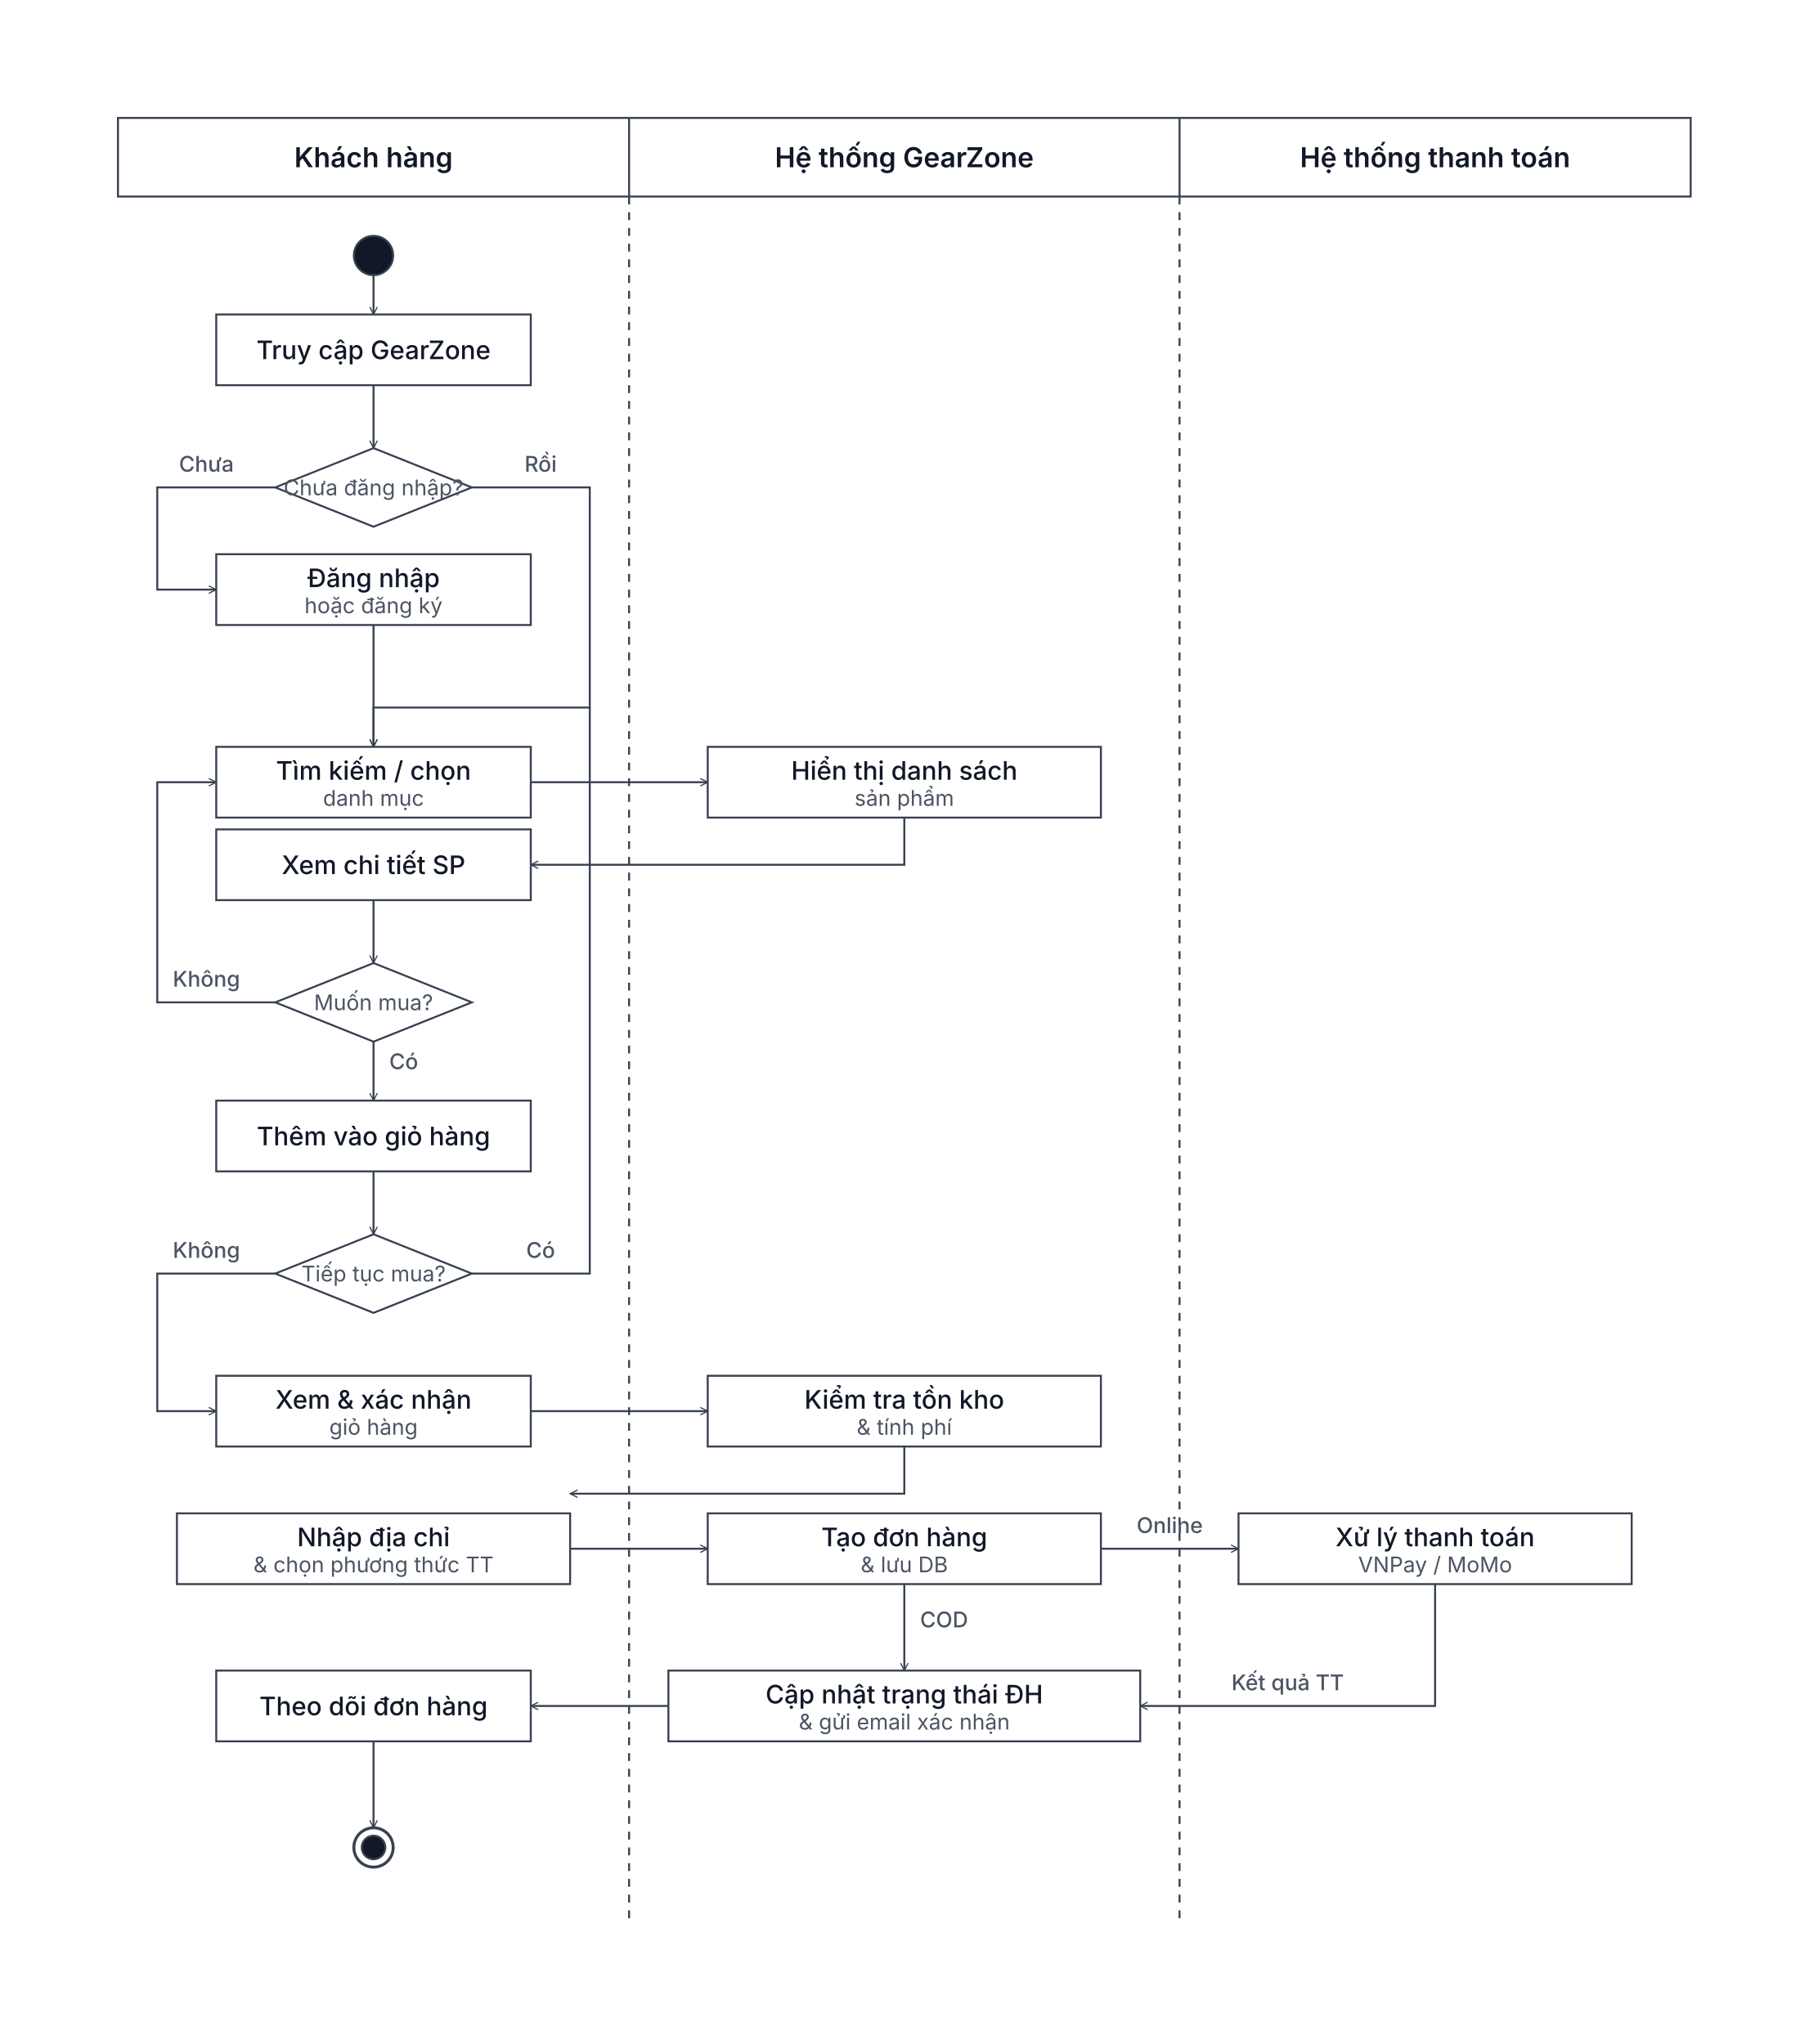
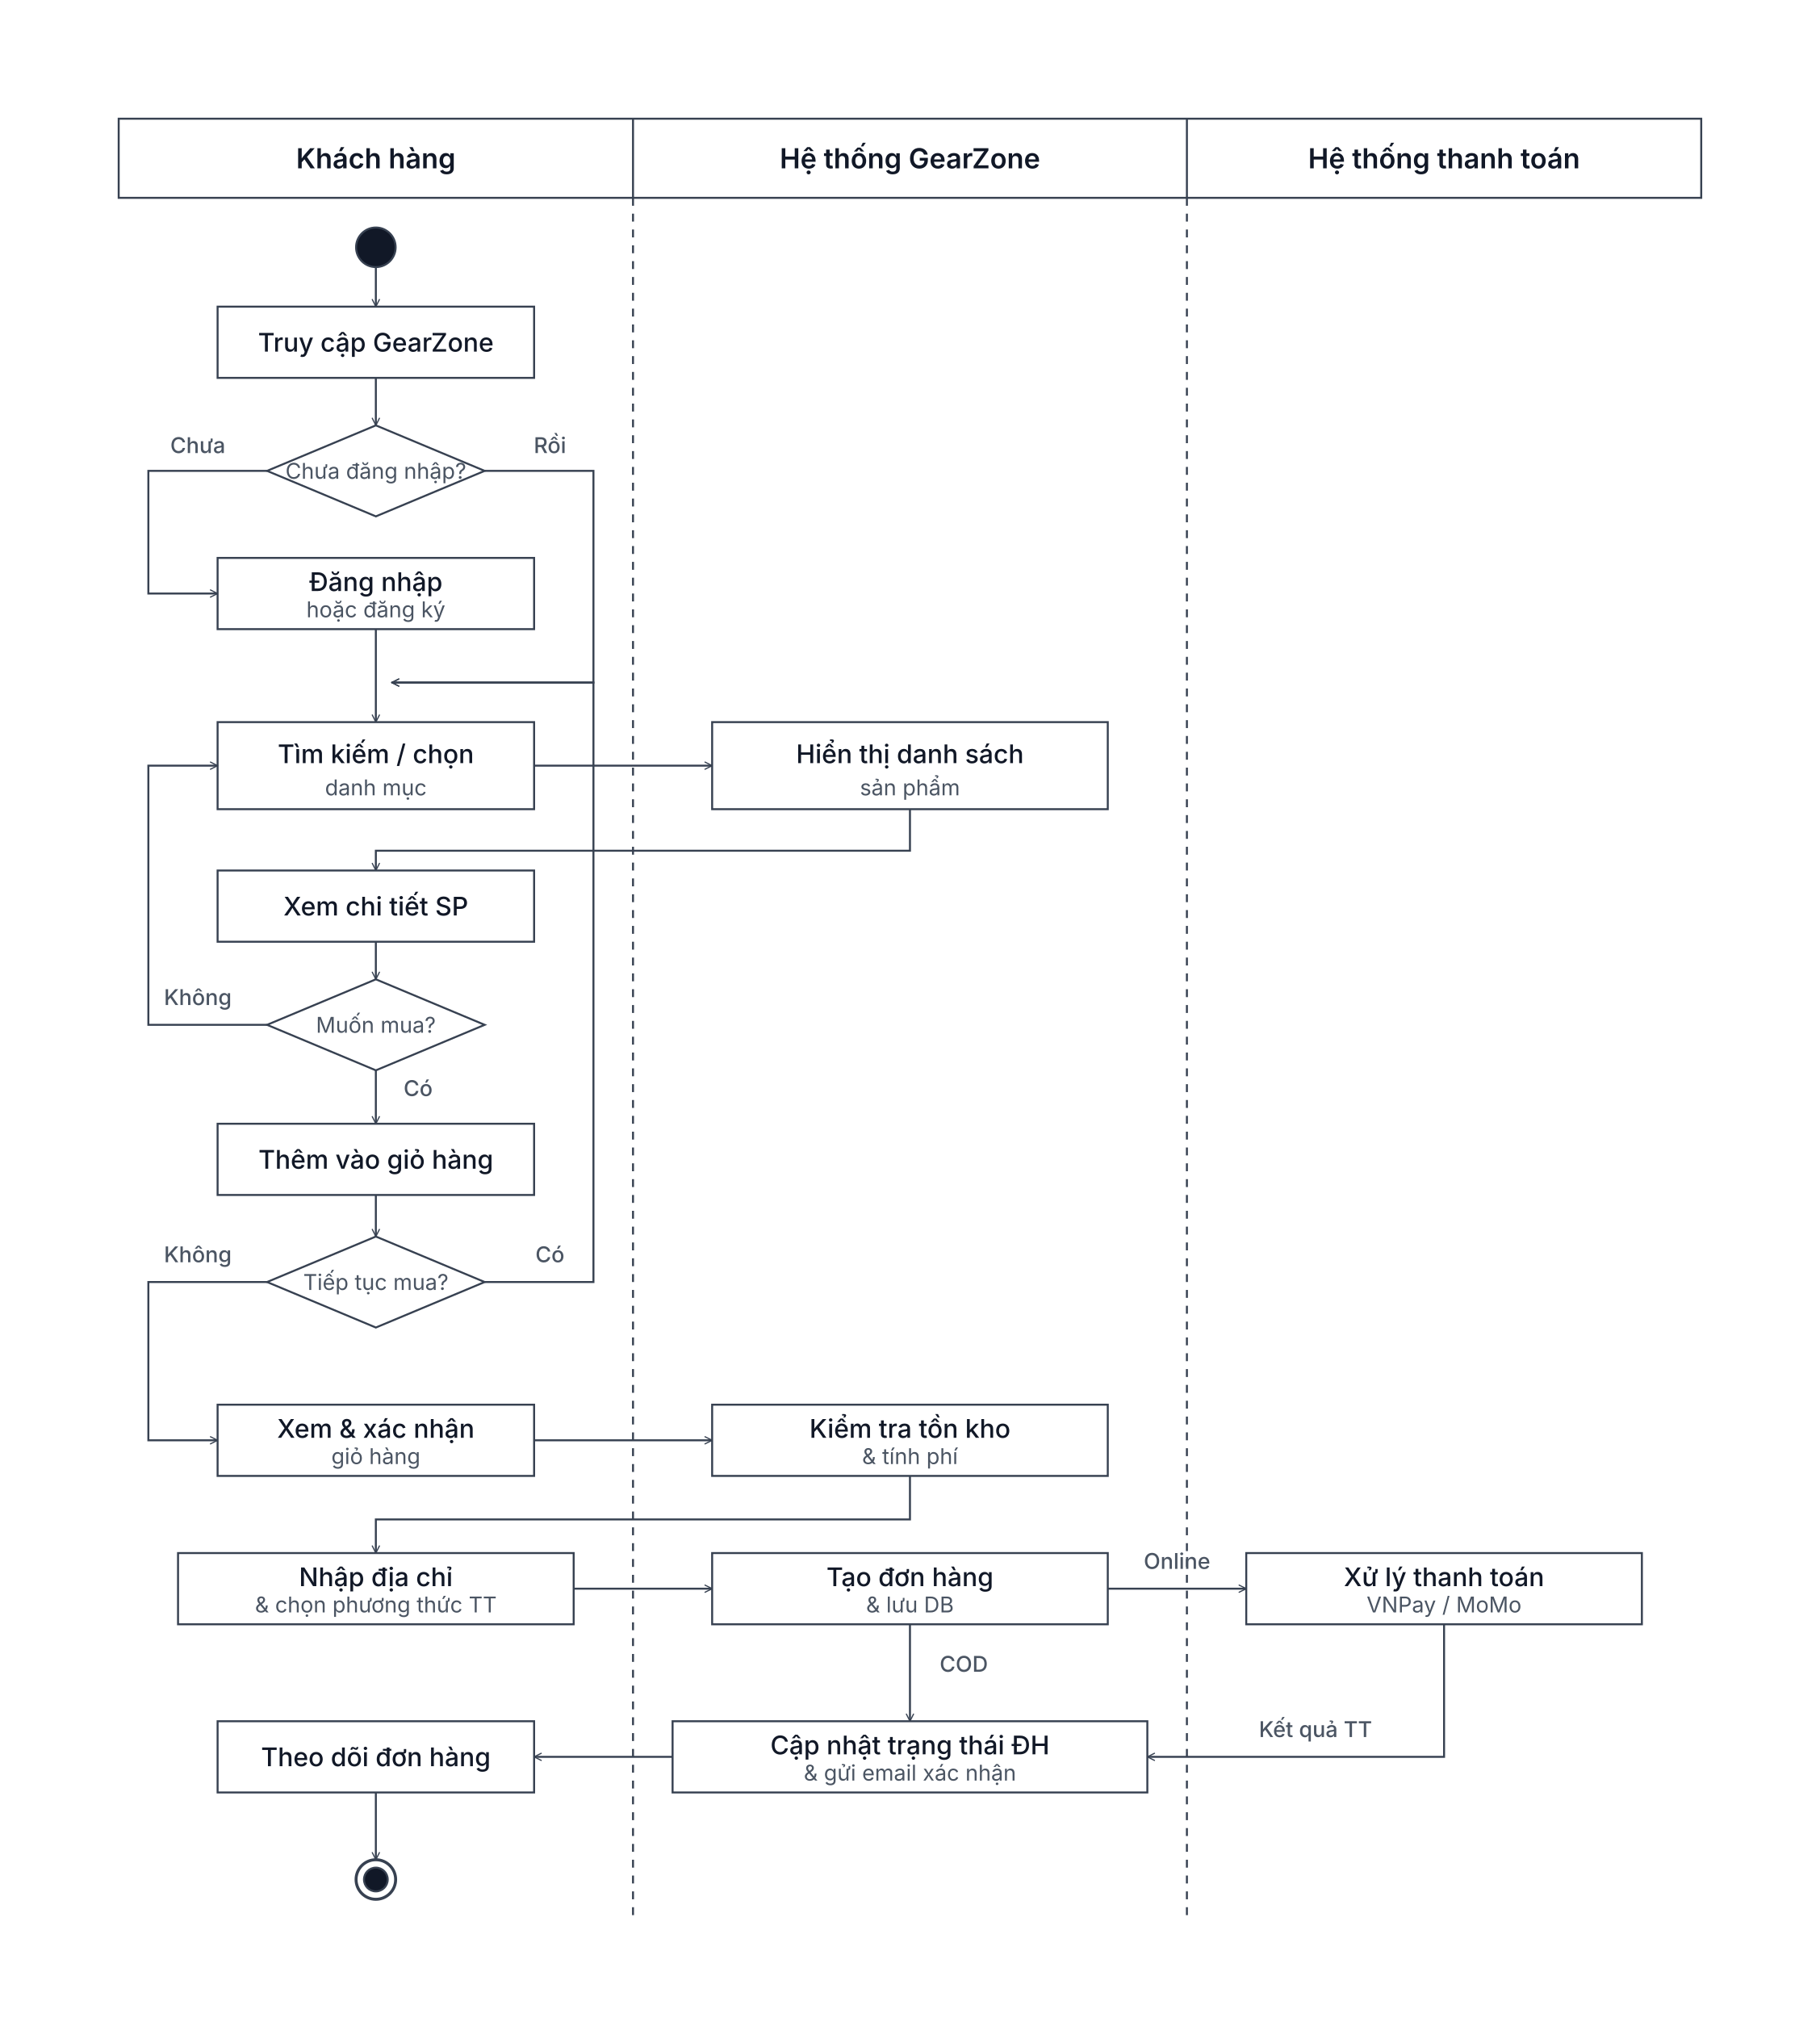
- <svg xmlns="http://www.w3.org/2000/svg" width="100%" viewBox="-40 -40 920 1040" role="img" style="background-color:#ffffff">
+ <svg xmlns="http://www.w3.org/2000/svg" width="100%" viewBox="-40 -40 920 1020" role="img" style="background-color:#ffffff">
  <style>
  rect:not(#canvas-bg) {
    fill: #ffffff !important;
    stroke: #374151 !important;
    stroke-width: 1px !important;
  }
  #canvas-bg {
    fill: #ffffff !important;
    stroke: none !important;
  }
  polygon {
    fill: #ffffff !important;
    stroke: #374151 !important;
    stroke-width: 1px !important;
  }
  circle {
    stroke: #374151 !important;
  }
  text {
    font-family: "Inter", -apple-system, BlinkMacSystemFont, "Segoe UI", Roboto, sans-serif;
    fill: #111827 !important;
    stroke: none !important;
  }
  line, path {
    stroke: #374151 !important;
    stroke-width: 1px !important;
    fill: none !important;
  }
-   .lane-title {
-     font-size: 14px;
-     font-weight: 600;
-   }
-   .node-title {
-     font-size: 13px;
-     font-weight: 500;
-   }
-   .node-sub {
-     font-size: 11px;
-     fill: #4b5563 !important;
-   }
-   .label-text {
-     font-size: 11px;
-     fill: #4b5563 !important;
-     font-weight: 500;
-   }
+   .lane-title { font-size: 14px; font-weight: 600; }
+   .node-title { font-size: 13px; font-weight: 500; }
+   .node-sub { font-size: 11px; fill: #4b5563 !important; }
+   .label-text { font-size: 11px; fill: #4b5563 !important; font-weight: 500; }
</style>
  <defs>
    <marker id="arrow" viewBox="0 0 10 10" refX="8" refY="5" markerWidth="6" markerHeight="6" orient="auto-start-reverse">
      <path d="M2 2L8 5L2 8" fill="none" stroke="#374151" stroke-width="1.2" stroke-linecap="round" stroke-linejoin="round" />
    </marker>
  </defs>
-   <rect id="canvas-bg" x="-100" y="-100" width="1040" height="1160" />
-   <rect x="20" y="20" width="800" height="40" rx="0" stroke-width="1" />
+   <rect id="canvas-bg" x="-100" y="-100" width="1040" height="1140" />
+   <rect x="20" y="20" width="800" height="40" rx="0" />
  <line x1="280" y1="20" x2="280" y2="60" />
  <line x1="560" y1="20" x2="560" y2="60" />
  <text x="150" y="40" text-anchor="middle" dominant-baseline="central" class="lane-title">Khách hàng</text>
  <text x="420" y="40" text-anchor="middle" dominant-baseline="central" class="lane-title">Hệ thống GearZone</text>
  <text x="690" y="40" text-anchor="middle" dominant-baseline="central" class="lane-title">Hệ thống thanh toán</text>
-   <line x1="280" y1="60" x2="280" y2="940" stroke-dasharray="4 4" />
-   <line x1="560" y1="60" x2="560" y2="940" stroke-dasharray="4 4" />
-   <circle cx="150" cy="90" r="10" fill="#111827" stroke="none" />
-   <line x1="150" y1="100" x2="150" y2="120" marker-end="url(#arrow)" />
-   <g>
-     <rect x="70" y="120" width="160" height="36" rx="0" />
-     <text x="150" y="138" text-anchor="middle" dominant-baseline="central" class="node-title">Truy cập GearZone</text>
-   </g>
-   <line x1="150" y1="156" x2="150" y2="188" marker-end="url(#arrow)" />
-   <polygon points="150,188 200,208 150,228 100,208" />
-   <text x="150" y="208" text-anchor="middle" dominant-baseline="central" class="node-sub">Chưa đăng nhập?</text>
-   <path d="M100 208 L40 208 L40 260 L70 260" marker-end="url(#arrow)" />
-   <text x="65" y="200" text-anchor="middle" class="label-text">Chưa</text>
-   <g>
-     <rect x="70" y="242" width="160" height="36" rx="0" />
-     <text x="150" y="254" text-anchor="middle" dominant-baseline="central" class="node-title">Đăng nhập</text>
-     <text x="150" y="268" text-anchor="middle" dominant-baseline="central" class="node-sub">hoặc đăng ký</text>
-   </g>
-   <line x1="150" y1="278" x2="150" y2="340" marker-end="url(#arrow)" />
-   <path d="M200 208 L260 208 L260 320 L150 320 L150 340" marker-end="url(#arrow)" />
-   <text x="235" y="200" text-anchor="middle" class="label-text">Rồi</text>
-   <g>
-     <rect x="70" y="340" width="160" height="36" rx="0" />
-     <text x="150" y="352" text-anchor="middle" dominant-baseline="central" class="node-title">Tìm kiếm / chọn</text>
-     <text x="150" y="366" text-anchor="middle" dominant-baseline="central" class="node-sub">danh mục</text>
-   </g>
-   <line x1="230" y1="358" x2="320" y2="358" marker-end="url(#arrow)" />
-   <g>
-     <rect x="320" y="340" width="200" height="36" rx="0" />
-     <text x="420" y="352" text-anchor="middle" dominant-baseline="central" class="node-title">Hiển thị danh sách</text>
-     <text x="420" y="366" text-anchor="middle" dominant-baseline="central" class="node-sub">sản phẩm</text>
-   </g>
-   <path d="M420 376 L420 400 L230 400" marker-end="url(#arrow)" />
-   <g>
-     <rect x="70" y="382" width="160" height="36" rx="0" />
-     <text x="150" y="400" text-anchor="middle" dominant-baseline="central" class="node-title">Xem chi tiết SP</text>
-   </g>
-   <line x1="150" y1="418" x2="150" y2="450" marker-end="url(#arrow)" />
-   <polygon points="150,450 200,470 150,490 100,470" />
-   <text x="150" y="470" text-anchor="middle" dominant-baseline="central" class="node-sub">Muốn mua?</text>
-   <path d="M100 470 L40 470 L40 358 L70 358" marker-end="url(#arrow)" />
-   <text x="65" y="462" text-anchor="middle" class="label-text">Không</text>
-   <line x1="150" y1="490" x2="150" y2="520" marker-end="url(#arrow)" />
-   <text x="158" y="504" text-anchor="start" class="label-text">Có</text>
-   <g>
-     <rect x="70" y="520" width="160" height="36" rx="0" />
-     <text x="150" y="538" text-anchor="middle" dominant-baseline="central" class="node-title">Thêm vào giỏ hàng</text>
-   </g>
-   <line x1="150" y1="556" x2="150" y2="588" marker-end="url(#arrow)" />
-   <polygon points="150,588 200,608 150,628 100,608" />
+   <line x1="280" y1="60" x2="280" y2="930" stroke-dasharray="4 4" />
+   <line x1="560" y1="60" x2="560" y2="930" stroke-dasharray="4 4" />
+   <circle cx="150" cy="85" r="10" fill="#111827" stroke="none" />
+   <line x1="150" y1="95" x2="150" y2="115" marker-end="url(#arrow)" />
+   <rect x="70" y="115" width="160" height="36" rx="0" />
+   <text x="150" y="133" text-anchor="middle" dominant-baseline="central" class="node-title">Truy cập GearZone</text>
+   <line x1="150" y1="151" x2="150" y2="175" marker-end="url(#arrow)" />
+   <polygon points="150,175 205,198 150,221 95,198" />
+   <text x="150" y="198" text-anchor="middle" dominant-baseline="central" class="node-sub">Chưa đăng nhập?</text>
+   <path d="M95 198 L35 198 L35 260 L70 260" marker-end="url(#arrow)" />
+   <text x="60" y="189" text-anchor="middle" class="label-text">Chưa</text>
+   <rect x="70" y="242" width="160" height="36" rx="0" />
+   <text x="150" y="254" text-anchor="middle" dominant-baseline="central" class="node-title">Đăng nhập</text>
+   <text x="150" y="268" text-anchor="middle" dominant-baseline="central" class="node-sub">hoặc đăng ký</text>
+   <line x1="150" y1="278" x2="150" y2="325" marker-end="url(#arrow)" />
+   <path d="M205 198 L260 198 L260 305 L158 305" marker-end="url(#arrow)" />
+   <text x="238" y="189" text-anchor="middle" class="label-text">Rồi</text>
+   <rect x="70" y="325" width="160" height="44" rx="0" />
+   <text x="150" y="341" text-anchor="middle" dominant-baseline="central" class="node-title">Tìm kiếm / chọn</text>
+   <text x="150" y="358" text-anchor="middle" dominant-baseline="central" class="node-sub">danh mục</text>
+   <line x1="230" y1="347" x2="320" y2="347" marker-end="url(#arrow)" />
+   <rect x="320" y="325" width="200" height="44" rx="0" />
+   <text x="420" y="341" text-anchor="middle" dominant-baseline="central" class="node-title">Hiển thị danh sách</text>
+   <text x="420" y="358" text-anchor="middle" dominant-baseline="central" class="node-sub">sản phẩm</text>
+   <path d="M420 369 L420 390 L150 390 L150 400" marker-end="url(#arrow)" />
+   <rect x="70" y="400" width="160" height="36" rx="0" />
+   <text x="150" y="418" text-anchor="middle" dominant-baseline="central" class="node-title">Xem chi tiết SP</text>
+   <line x1="150" y1="436" x2="150" y2="455" marker-end="url(#arrow)" />
+   <polygon points="150,455 205,478 150,501 95,478" />
+   <text x="150" y="478" text-anchor="middle" dominant-baseline="central" class="node-sub">Muốn mua?</text>
+   <path d="M95 478 L35 478 L35 347 L70 347" marker-end="url(#arrow)" />
+   <text x="60" y="468" text-anchor="middle" class="label-text">Không</text>
+   <line x1="150" y1="501" x2="150" y2="528" marker-end="url(#arrow)" />
+   <text x="164" y="514" text-anchor="start" class="label-text">Có</text>
+   <rect x="70" y="528" width="160" height="36" rx="0" />
+   <text x="150" y="546" text-anchor="middle" dominant-baseline="central" class="node-title">Thêm vào giỏ hàng</text>
+   <line x1="150" y1="564" x2="150" y2="585" marker-end="url(#arrow)" />
+   <polygon points="150,585 205,608 150,631 95,608" />
  <text x="150" y="608" text-anchor="middle" dominant-baseline="central" class="node-sub">Tiếp tục mua?</text>
-   <path d="M200 608 L260 608 L260 320" />
-   <text x="235" y="600" text-anchor="middle" class="label-text">Có</text>
-   <path d="M100 608 L40 608 L40 678 L70 678" marker-end="url(#arrow)" />
-   <text x="65" y="600" text-anchor="middle" class="label-text">Không</text>
-   <g>
-     <rect x="70" y="660" width="160" height="36" rx="0" />
-     <text x="150" y="672" text-anchor="middle" dominant-baseline="central" class="node-title">Xem &amp; xác nhận</text>
-     <text x="150" y="686" text-anchor="middle" dominant-baseline="central" class="node-sub">giỏ hàng</text>
-   </g>
-   <line x1="230" y1="678" x2="320" y2="678" marker-end="url(#arrow)" />
-   <g>
-     <rect x="320" y="660" width="200" height="36" rx="0" />
-     <text x="420" y="672" text-anchor="middle" dominant-baseline="central" class="node-title">Kiểm tra tồn kho</text>
-     <text x="420" y="686" text-anchor="middle" dominant-baseline="central" class="node-sub">&amp; tính phí</text>
-   </g>
-   <path d="M420 696 L420 720 L250 720" marker-end="url(#arrow)" />
-   <g>
-     <rect x="50" y="730" width="200" height="36" rx="0" />
-     <text x="150" y="742" text-anchor="middle" dominant-baseline="central" class="node-title">Nhập địa chỉ</text>
-     <text x="150" y="756" text-anchor="middle" dominant-baseline="central" class="node-sub">&amp; chọn phương thức TT</text>
-   </g>
-   <line x1="250" y1="748" x2="320" y2="748" marker-end="url(#arrow)" />
-   <g>
-     <rect x="320" y="730" width="200" height="36" rx="0" />
-     <text x="420" y="742" text-anchor="middle" dominant-baseline="central" class="node-title">Tạo đơn hàng</text>
-     <text x="420" y="756" text-anchor="middle" dominant-baseline="central" class="node-sub">&amp; lưu DB</text>
-   </g>
-   <line x1="520" y1="748" x2="590" y2="748" marker-end="url(#arrow)" />
-   <text x="555" y="740" text-anchor="middle" class="label-text">Online</text>
-   <g>
-     <rect x="590" y="730" width="200" height="36" rx="0" />
-     <text x="690" y="742" text-anchor="middle" dominant-baseline="central" class="node-title">Xử lý thanh toán</text>
-     <text x="690" y="756" text-anchor="middle" dominant-baseline="central" class="node-sub">VNPay / MoMo</text>
-   </g>
-   <line x1="420" y1="766" x2="420" y2="810" marker-end="url(#arrow)" />
-   <text x="428" y="788" text-anchor="start" class="label-text">COD</text>
-   <g>
-     <rect x="300" y="810" width="240" height="36" rx="0" />
-     <text x="420" y="822" text-anchor="middle" dominant-baseline="central" class="node-title">Cập nhật trạng thái ĐH</text>
-     <text x="420" y="836" text-anchor="middle" dominant-baseline="central" class="node-sub">&amp; gửi email xác nhận</text>
-   </g>
-   <path d="M690 766 L690 828 L540 828" marker-end="url(#arrow)" />
-   <text x="615" y="820" text-anchor="middle" class="label-text">Kết quả TT</text>
-   <line x1="300" y1="828" x2="230" y2="828" marker-end="url(#arrow)" />
-   <g>
-     <rect x="70" y="810" width="160" height="36" rx="0" />
-     <text x="150" y="828" text-anchor="middle" dominant-baseline="central" class="node-title">Theo dõi đơn hàng</text>
-   </g>
-   <line x1="150" y1="846" x2="150" y2="890" marker-end="url(#arrow)" />
-   <g>
-     <circle cx="150" cy="900" r="10" fill="none" stroke="#374151" stroke-width="1.5" />
-     <circle cx="150" cy="900" r="6" fill="#111827" stroke="none" />
-   </g>
+   <path d="M205 608 L260 608 L260 305 L158 305" marker-end="url(#arrow)" />
+   <text x="238" y="598" text-anchor="middle" class="label-text">Có</text>
+   <path d="M95 608 L35 608 L35 688 L70 688" marker-end="url(#arrow)" />
+   <text x="60" y="598" text-anchor="middle" class="label-text">Không</text>
+   <rect x="70" y="670" width="160" height="36" rx="0" />
+   <text x="150" y="682" text-anchor="middle" dominant-baseline="central" class="node-title">Xem &amp; xác nhận</text>
+   <text x="150" y="696" text-anchor="middle" dominant-baseline="central" class="node-sub">giỏ hàng</text>
+   <line x1="230" y1="688" x2="320" y2="688" marker-end="url(#arrow)" />
+   <rect x="320" y="670" width="200" height="36" rx="0" />
+   <text x="420" y="682" text-anchor="middle" dominant-baseline="central" class="node-title">Kiểm tra tồn kho</text>
+   <text x="420" y="696" text-anchor="middle" dominant-baseline="central" class="node-sub">&amp; tính phí</text>
+   <path d="M420 706 L420 728 L150 728 L150 745" marker-end="url(#arrow)" />
+   <rect x="50" y="745" width="200" height="36" rx="0" />
+   <text x="150" y="757" text-anchor="middle" dominant-baseline="central" class="node-title">Nhập địa chỉ</text>
+   <text x="150" y="771" text-anchor="middle" dominant-baseline="central" class="node-sub">&amp; chọn phương thức TT</text>
+   <line x1="250" y1="763" x2="320" y2="763" marker-end="url(#arrow)" />
+   <rect x="320" y="745" width="200" height="36" rx="0" />
+   <text x="420" y="757" text-anchor="middle" dominant-baseline="central" class="node-title">Tạo đơn hàng</text>
+   <text x="420" y="771" text-anchor="middle" dominant-baseline="central" class="node-sub">&amp; lưu DB</text>
+   <line x1="520" y1="763" x2="590" y2="763" marker-end="url(#arrow)" />
+   <text x="555" y="753" text-anchor="middle" class="label-text">Online</text>
+   <rect x="590" y="745" width="200" height="36" rx="0" />
+   <text x="690" y="757" text-anchor="middle" dominant-baseline="central" class="node-title">Xử lý thanh toán</text>
+   <text x="690" y="771" text-anchor="middle" dominant-baseline="central" class="node-sub">VNPay / MoMo</text>
+   <line x1="420" y1="781" x2="420" y2="830" marker-end="url(#arrow)" />
+   <text x="435" y="805" text-anchor="start" class="label-text">COD</text>
+   <path d="M690 781 L690 848 L540 848" marker-end="url(#arrow)" />
+   <text x="625" y="838" text-anchor="middle" class="label-text">Kết quả TT</text>
+   <rect x="300" y="830" width="240" height="36" rx="0" />
+   <text x="420" y="842" text-anchor="middle" dominant-baseline="central" class="node-title">Cập nhật trạng thái ĐH</text>
+   <text x="420" y="856" text-anchor="middle" dominant-baseline="central" class="node-sub">&amp; gửi email xác nhận</text>
+   <line x1="300" y1="848" x2="230" y2="848" marker-end="url(#arrow)" />
+   <rect x="70" y="830" width="160" height="36" rx="0" />
+   <text x="150" y="848" text-anchor="middle" dominant-baseline="central" class="node-title">Theo dõi đơn hàng</text>
+   <line x1="150" y1="866" x2="150" y2="900" marker-end="url(#arrow)" />
+   <circle cx="150" cy="910" r="10" fill="none" stroke="#374151" stroke-width="1.5" />
+   <circle cx="150" cy="910" r="6" fill="#111827" stroke="none" />
</svg>
